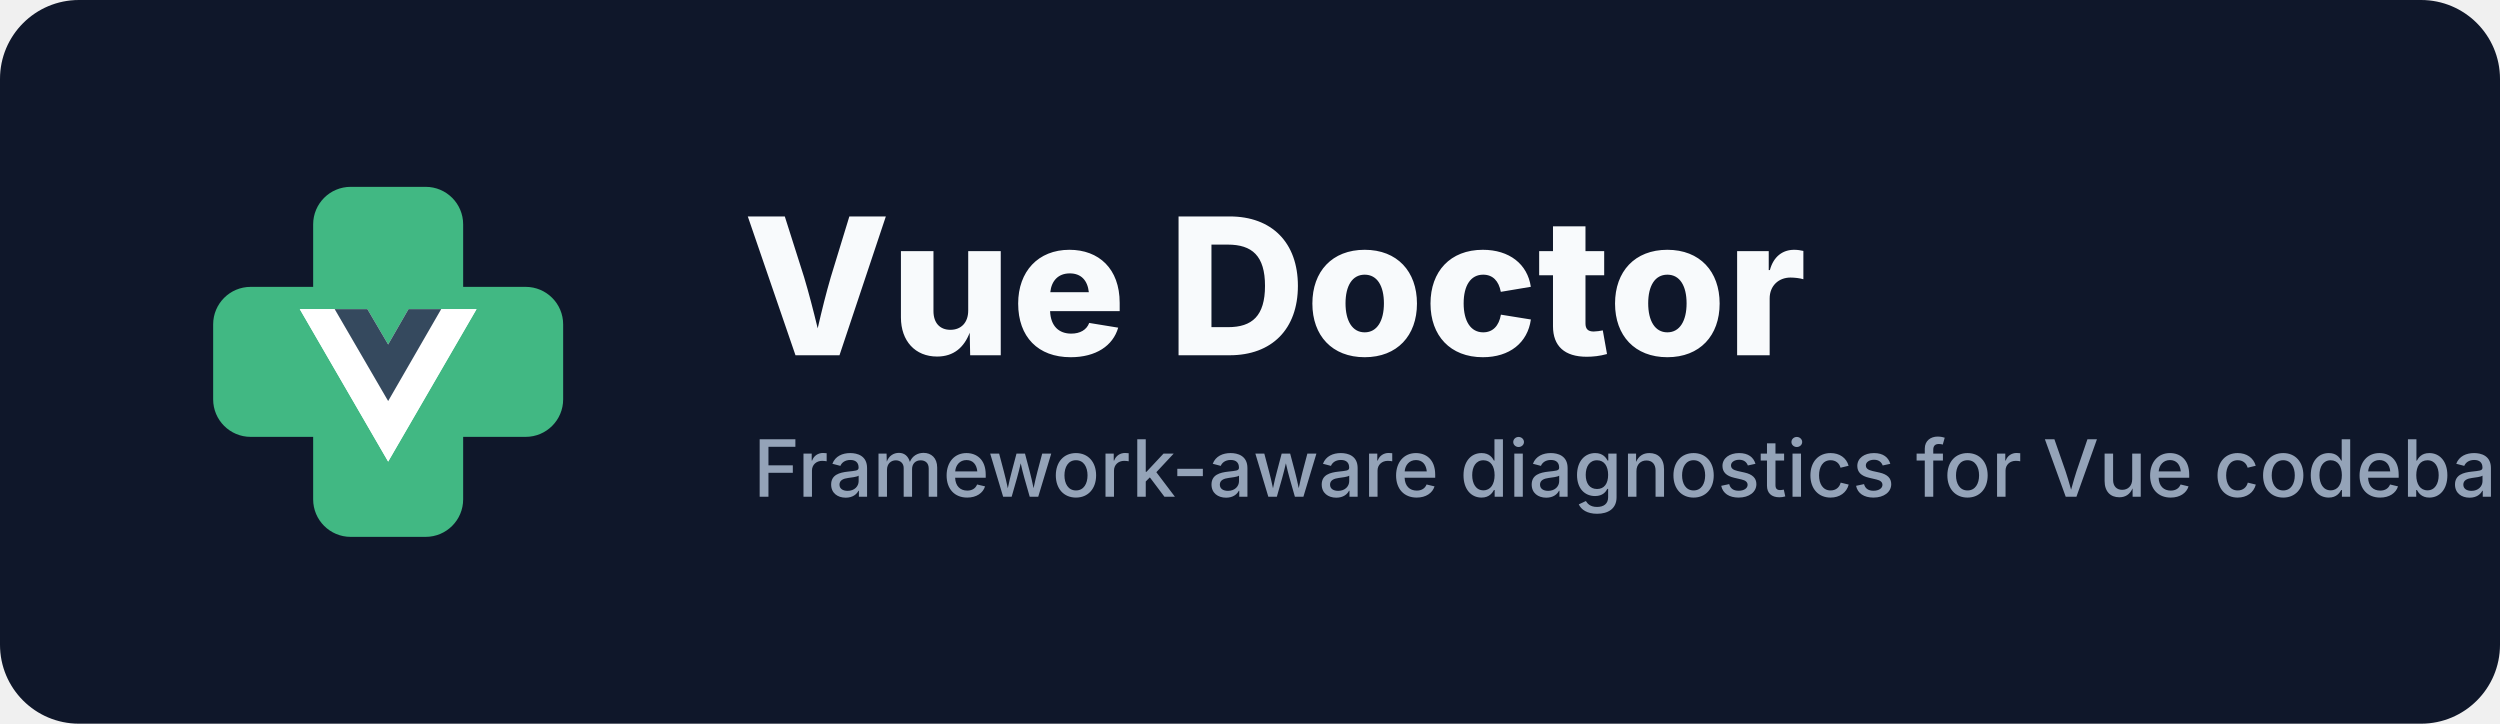
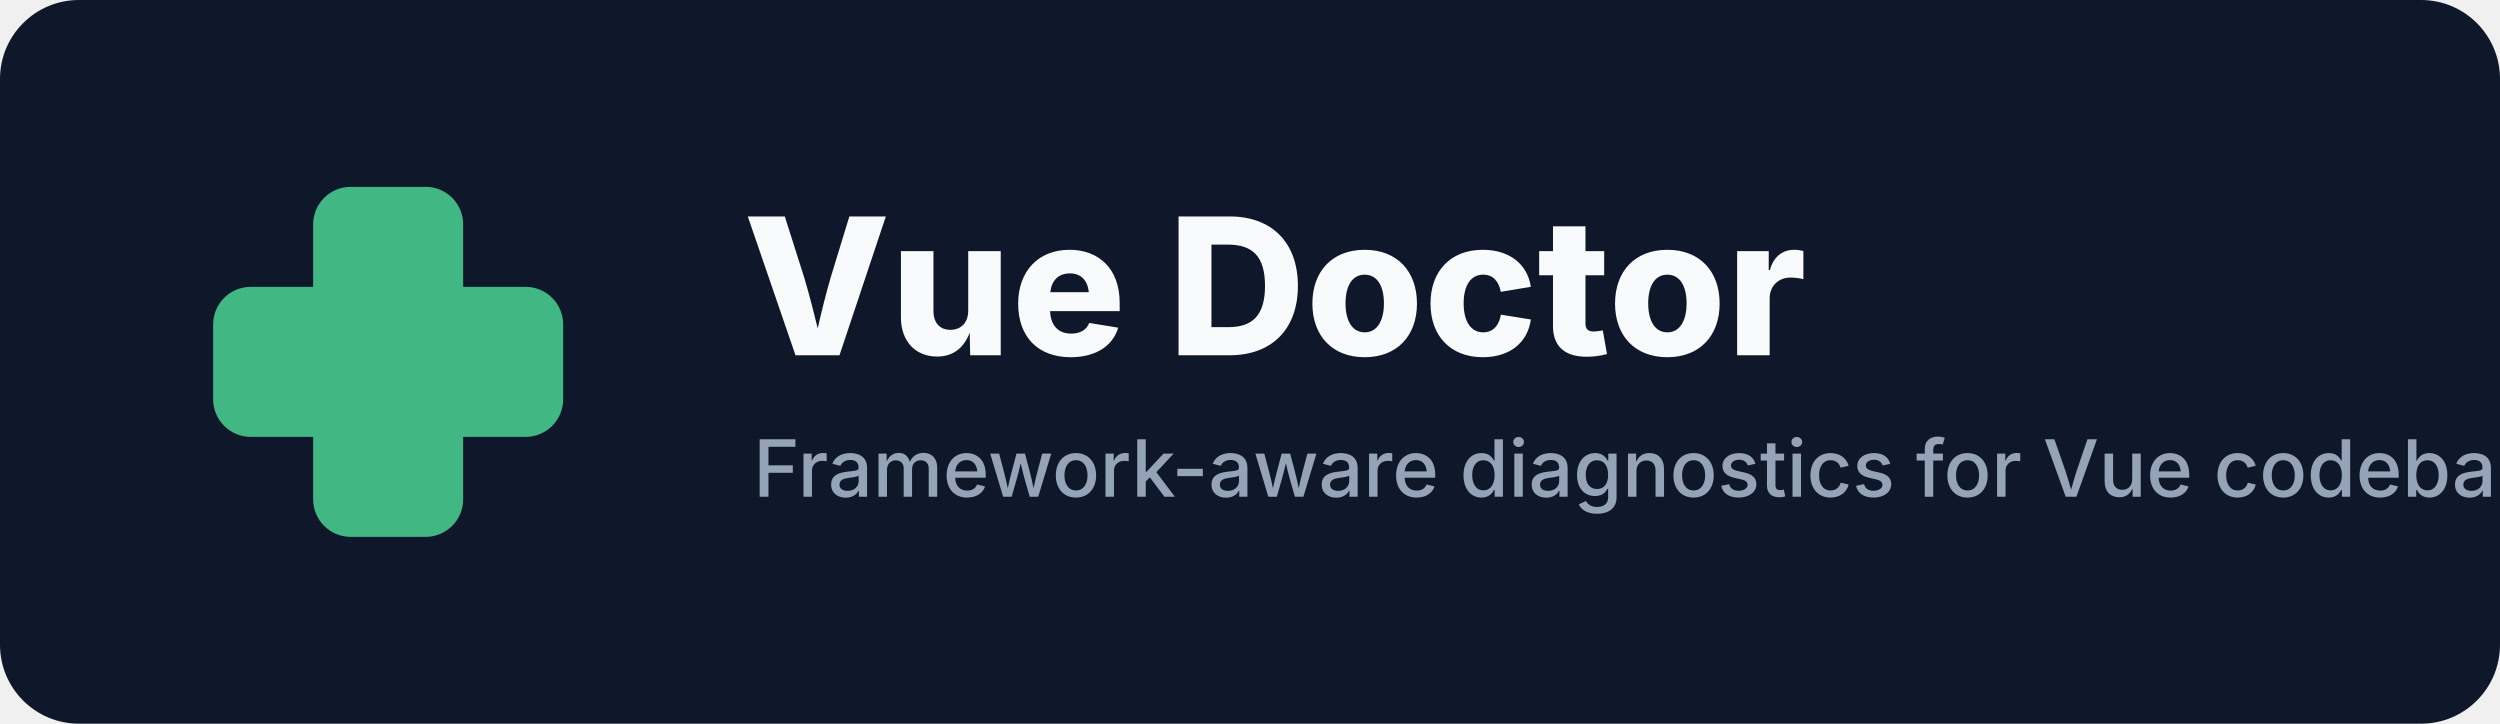
<svg xmlns="http://www.w3.org/2000/svg" width="760" height="220" fill="none" viewBox="0 0 760 220">
  <rect width="760" height="220" rx="24" fill="#0f172a" />
  <svg x="42" y="34" width="152" height="152" viewBox="0 0 255 255">
    <path fill="#41b883" d="M108.375 38.25A19.126 19.126 0 0 0 89.25 57.375v31.888H57.375a19.125 19.125 0 0 0-19.125 19.125v38.25a19.124 19.124 0 0 0 19.125 19.125H89.25v31.875a19.124 19.124 0 0 0 19.125 19.125h38.25a19.12 19.12 0 0 0 19.125-19.125v-31.875h31.875a19.12 19.12 0 0 0 19.125-19.125v-38.25a19.123 19.123 0 0 0-19.125-19.125H165.75V57.375a19.124 19.124 0 0 0-19.125-19.125z" />
-     <path fill="#fff" d="M154.537 100.634h18.025L127.5 178.366l-45.062-77.732h34.472l10.59 18.025 10.364-18.025z" />
-     <path fill="#fff" d="m82.438 100.634 45.062 77.732 45.062-77.732h-18.025L127.5 147.273l-27.263-46.639z" />
-     <path fill="#35495e" d="m100.237 100.634 27.263 46.865 27.037-46.865h-16.673L127.5 118.659l-10.59-18.025z" />
  </svg>
  <text x="226" y="108" fill="#f8fafc" font-family="Inter, ui-sans-serif, system-ui, -apple-system, BlinkMacSystemFont, Segoe UI, sans-serif" font-size="58" font-weight="800">Vue Doctor</text>
  <text x="229" y="151" fill="#94a3b8" font-family="Inter, ui-sans-serif, system-ui, -apple-system, BlinkMacSystemFont, Segoe UI, sans-serif" font-size="24" font-weight="500">Framework-aware diagnostics for Vue codebases</text>
</svg>
